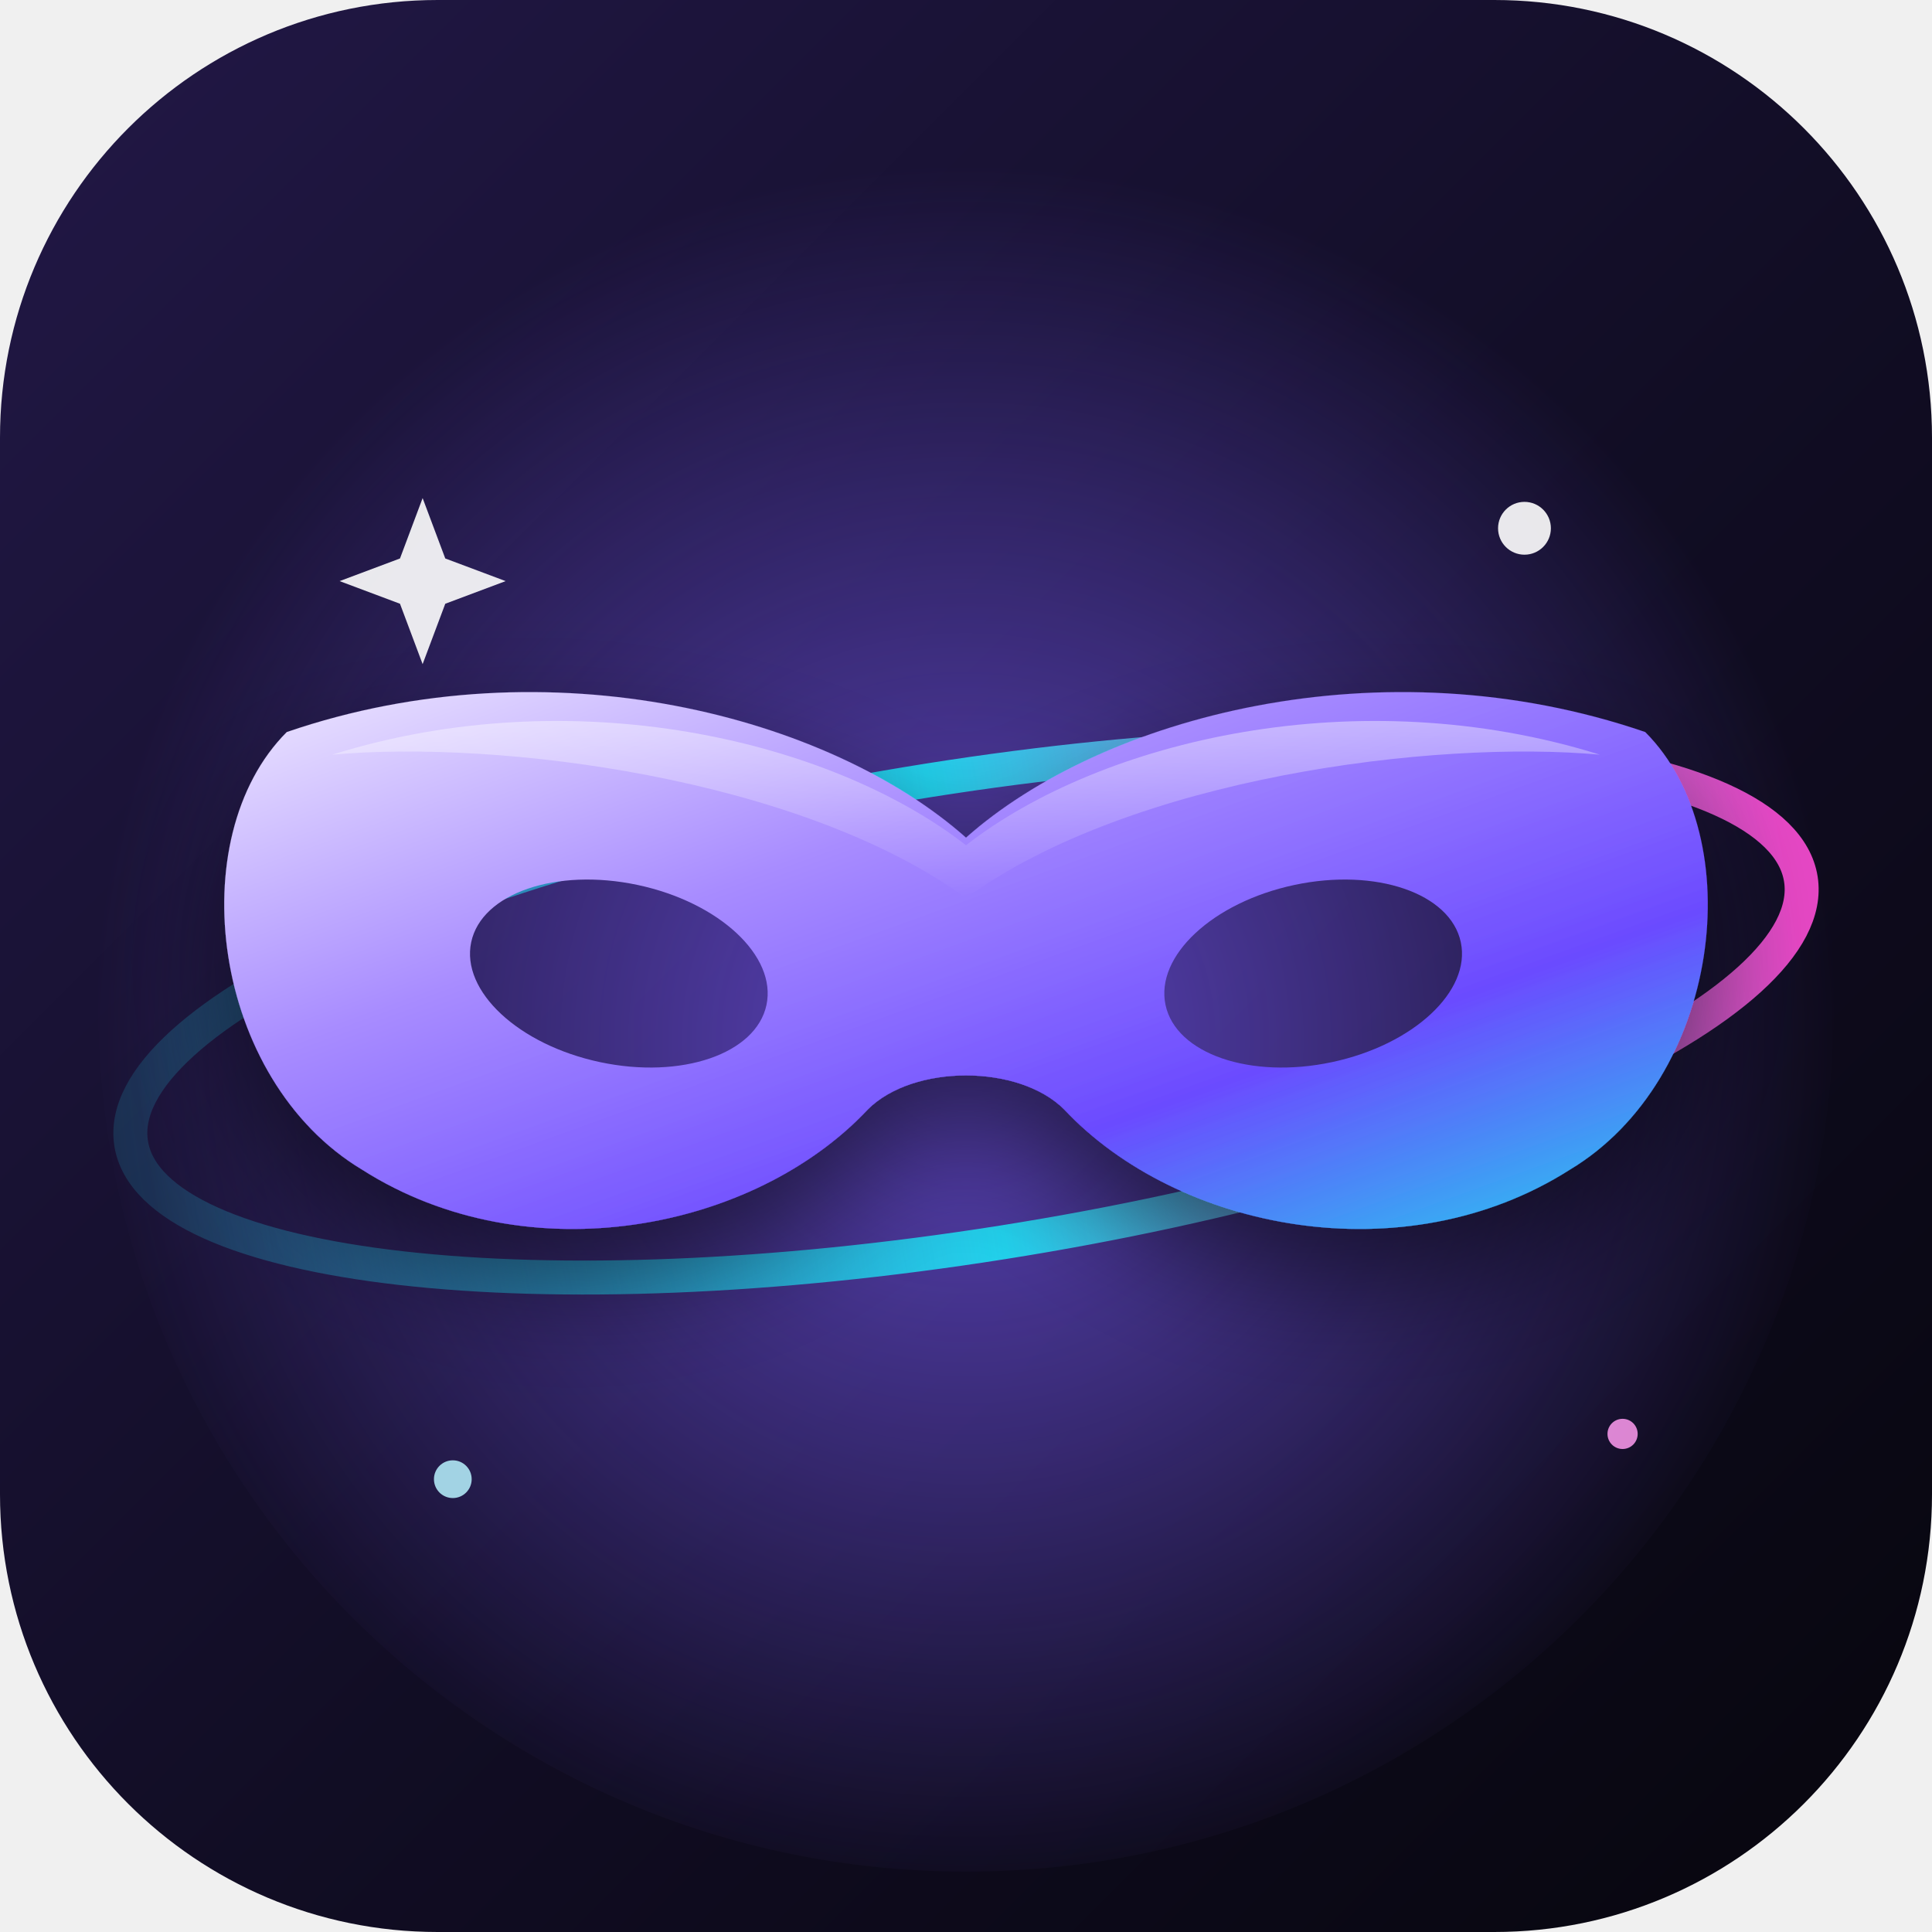
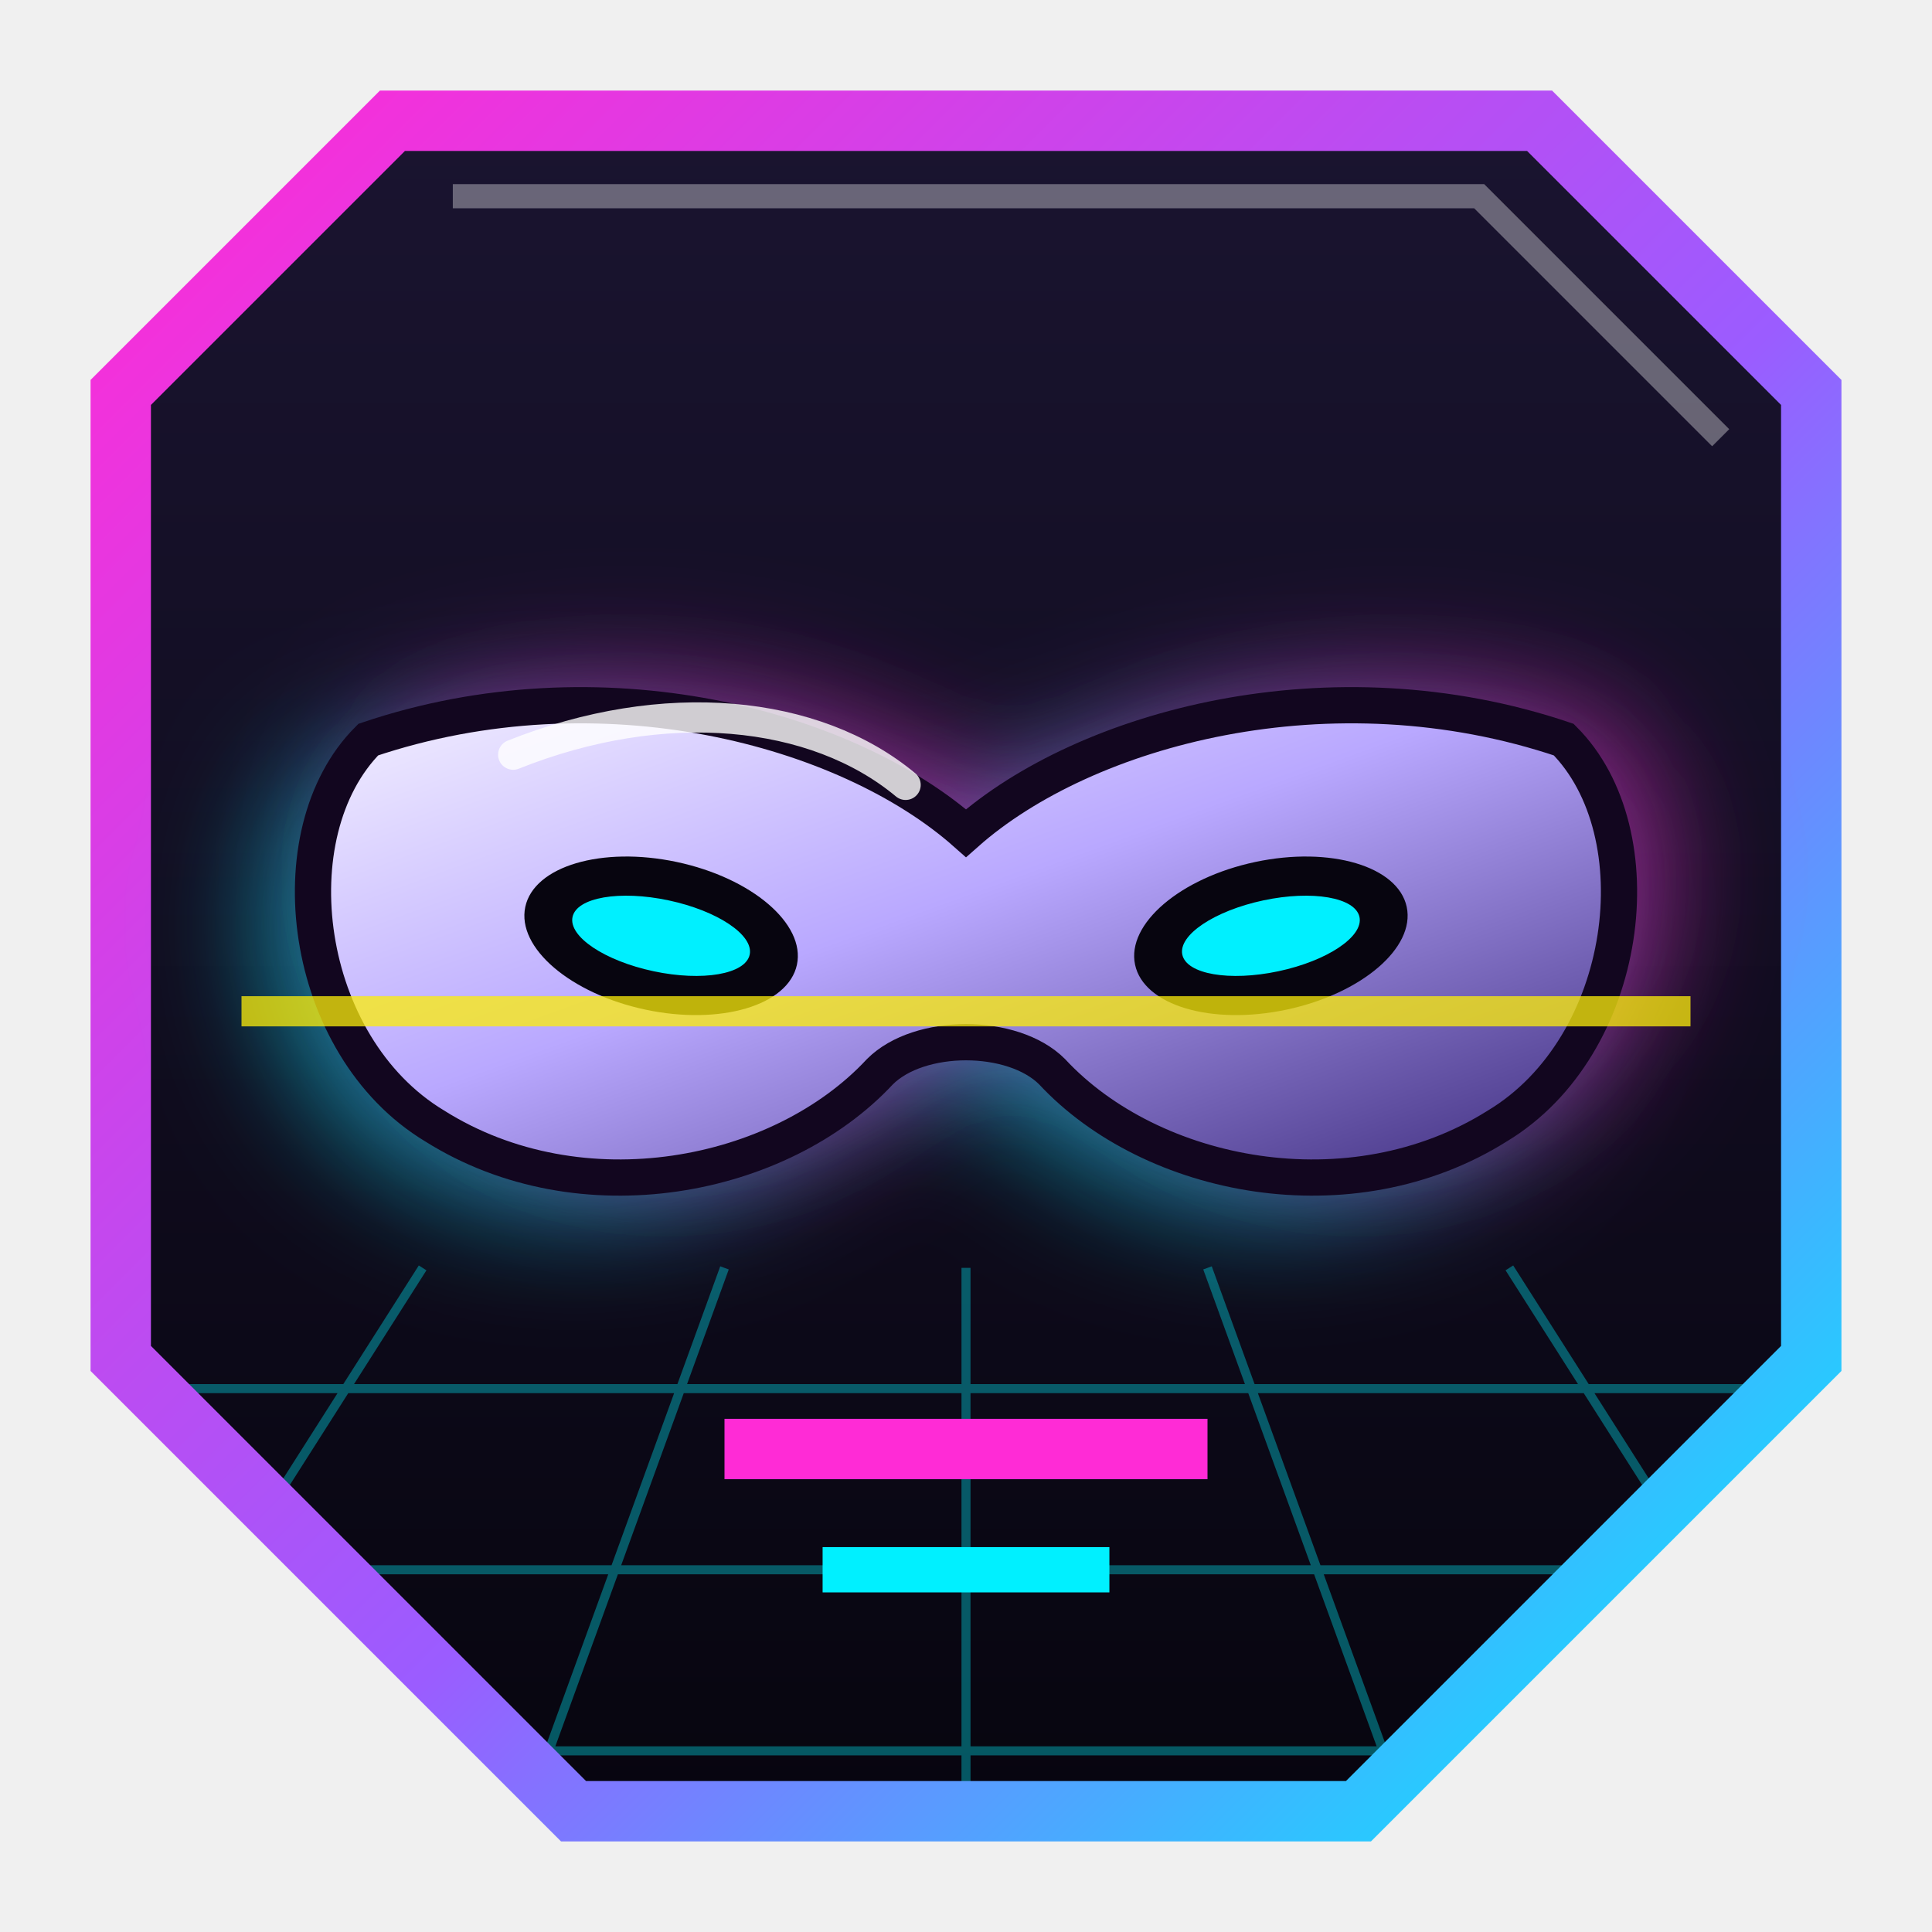
- <svg xmlns="http://www.w3.org/2000/svg" viewBox="0 0 512 512">
+ <svg xmlns="http://www.w3.org/2000/svg" width="128" height="128" viewBox="0 0 128 128" aria-hidden="true">
  <defs>
-     <linearGradient id="bg" x1="0" y1="0" x2="1" y2="1">
-       <stop offset="0" stop-color="#221847" />
-       <stop offset="0.55" stop-color="#110d24" />
-       <stop offset="1" stop-color="#07060d" />
+     <linearGradient id="rim-fav" x1="0" y1="0" x2="1" y2="1">
+       <stop offset="0" stop-color="#ff2bd6" />
+       <stop offset=".55" stop-color="#9b5cff" />
+       <stop offset="1" stop-color="#00f0ff" />
    </linearGradient>
-     <linearGradient id="mask" x1="0" y1="0" x2="1" y2="1">
-       <stop offset="0" stop-color="#efe9ff" />
-       <stop offset="0.35" stop-color="#a88cff" />
-       <stop offset="0.7" stop-color="#6b4bff" />
-       <stop offset="1" stop-color="#22d3ee" />
+     <linearGradient id="core-fav" x1="0" y1="0" x2="0" y2="1">
+       <stop offset="0" stop-color="#1a1430" />
+       <stop offset="1" stop-color="#07050f" />
    </linearGradient>
-     <linearGradient id="ring" x1="0" y1="0" x2="1" y2="0">
-       <stop offset="0" stop-color="#22d3ee" stop-opacity="0.15" />
-       <stop offset="0.5" stop-color="#22d3ee" />
-       <stop offset="1" stop-color="#ff4fd8" stop-opacity="0.9" />
+     <linearGradient id="mask-fav" x1="0" y1="0" x2="1" y2="1">
+       <stop offset="0" stop-color="#f4f1ff" />
+       <stop offset=".45" stop-color="#b9a8ff" />
+       <stop offset="1" stop-color="#3b2a7a" />
    </linearGradient>
-     <radialGradient id="glow" cx="0.5" cy="0.52" r="0.5">
-       <stop offset="0" stop-color="#7c5cff" stop-opacity="0.7" />
-       <stop offset="1" stop-color="#7c5cff" stop-opacity="0" />
-     </radialGradient>
-     <linearGradient id="gloss" x1="0" y1="0" x2="0" y2="1">
-       <stop offset="0" stop-color="#fff" stop-opacity="0.75" />
-       <stop offset="1" stop-color="#fff" stop-opacity="0" />
-     </linearGradient>
-     <mask id="holes" maskUnits="userSpaceOnUse" x="0" y="0" width="512" height="512">
-       <rect width="512" height="512" fill="#fff" />
-       <ellipse cx="348" cy="258" rx="40" ry="24" transform="rotate(-12 348 258)" fill="#000" />
-       <ellipse cx="164" cy="258" rx="40" ry="24" transform="rotate(12 164 258)" fill="#000" />
-     </mask>
-     <filter id="shadow" filterUnits="userSpaceOnUse" x="0" y="0" width="512" height="512">
-       <feDropShadow dx="0" dy="14" stdDeviation="16" flood-color="#000" flood-opacity="0.55" />
+     <filter id="blur-fav" x="-30%" y="-30%" width="160%" height="160%">
+       <feGaussianBlur stdDeviation="4" />
    </filter>
+     <clipPath id="clip-fav">
+       <path d="M26 8H102L120 26V90L90 120H38L8 90V26Z" />
+     </clipPath>
  </defs>
-   <rect width="512" height="512" rx="116" fill="url(#bg)" />
-   <circle cx="256" cy="266" r="230" fill="url(#glow)" />
-   <ellipse cx="256" cy="268" rx="224" ry="62" fill="none" stroke="url(#ring)" stroke-width="9" transform="rotate(-9 256 268)" />
-   <g mask="url(#holes)" filter="url(#shadow)">
-     <path fill="url(#mask)" d="M256 222 C292 190 366 170 436 194 C464 222 456 286 416 310 C372 338 312 326 282 294 C270 282 242 282 230 294 C200 326 140 338 96 310 C56 286 48 222 76 194 C146 170 220 190 256 222 Z" />
-     <path fill="url(#gloss)" opacity="0.55" d="M256 224 C292 196 360 180 424 200 C380 196 300 206 256 238 C212 206 132 196 88 200 C152 180 220 196 256 224 Z" />
+   <path d="M26 8H102L120 26V90L90 120H38L8 90V26Z" fill="url(#core-fav)" />
+   <g clip-path="url(#clip-fav)" opacity=".35" stroke="#00f0ff" stroke-width=".6">
+     <path d="M8 92H120M8 104H120M8 116H120M28 84 0 128M48 84 32 128M64 84V128M80 84 96 128M100 84 128 128" />
  </g>
-   <circle cx="404" cy="140" r="7" fill="#fff" opacity="0.9" />
-   <circle cx="120" cy="392" r="5" fill="#b9f3ff" opacity="0.85" />
-   <circle cx="430" cy="380" r="4" fill="#ff9bf0" opacity="0.85" />
-   <path d="M112 132 l6 16 16 6 -16 6 -6 16 -6 -16 -16 -6 16 -6z" fill="#fff" opacity="0.9" />
+   <path d="M26 8H102L120 26V90L90 120H38L8 90V26Z" fill="none" stroke="url(#rim-fav)" stroke-width="4" />
+   <path d="M30 13H98L114 29" fill="none" stroke="#fff" stroke-opacity=".35" stroke-width="1.6" />
+   <path d="M64 55.2C71.9 48.2 88.2 43.8 103.6 49C109.8 55.2 108 69.3 99.2 74.6C89.5 80.7 76.3 78.1 69.7 71C67.1 68.4 60.9 68.4 58.3 71C51.7 78.1 38.5 80.7 28.8 74.6C20 69.3 18.2 55.2 24.4 49C39.8 43.8 56.1 48.2 64 55.2Z" fill="#00f0ff" opacity=".55" filter="url(#blur-fav)" transform="translate(-3 2)" />
+   <path d="M64 55.2C71.9 48.2 88.2 43.8 103.6 49C109.8 55.2 108 69.3 99.2 74.6C89.5 80.7 76.3 78.1 69.7 71C67.1 68.4 60.9 68.4 58.3 71C51.7 78.1 38.5 80.7 28.8 74.6C20 69.3 18.2 55.2 24.4 49C39.8 43.8 56.1 48.2 64 55.2Z" fill="#ff2bd6" opacity=".55" filter="url(#blur-fav)" transform="translate(3 -1)" />
+   <path d="M64 55.2C71.9 48.2 88.2 43.8 103.6 49C109.8 55.2 108 69.3 99.2 74.6C89.5 80.7 76.3 78.1 69.7 71C67.1 68.4 60.9 68.4 58.3 71C51.7 78.1 38.5 80.7 28.8 74.6C20 69.3 18.2 55.2 24.4 49C39.8 43.8 56.1 48.2 64 55.2Z" fill="url(#mask-fav)" stroke="#12061f" stroke-width="2.4" />
+   <ellipse cx="43.8" cy="62" rx="9.2" ry="5" transform="rotate(12 43.8 62)" fill="#07050f" />
+   <ellipse cx="84.2" cy="62" rx="9.2" ry="5" transform="rotate(-12 84.2 62)" fill="#07050f" />
+   <ellipse cx="43.8" cy="62" rx="6" ry="2.4" transform="rotate(12 43.8 62)" fill="#00f0ff" />
+   <ellipse cx="84.2" cy="62" rx="6" ry="2.4" transform="rotate(-12 84.2 62)" fill="#00f0ff" />
+   <path d="M34 50C44 46 54 47 60 52" fill="none" stroke="#fff" stroke-width="2" stroke-linecap="round" opacity=".8" />
+   <rect x="16" y="66" width="96" height="2" fill="#fcee0a" opacity=".75" />
+   <path d="M50 96H78" stroke="#ff2bd6" stroke-width="4" stroke-linecap="square" />
+   <path d="M56 104H72" stroke="#00f0ff" stroke-width="3" stroke-linecap="square" />
</svg>
